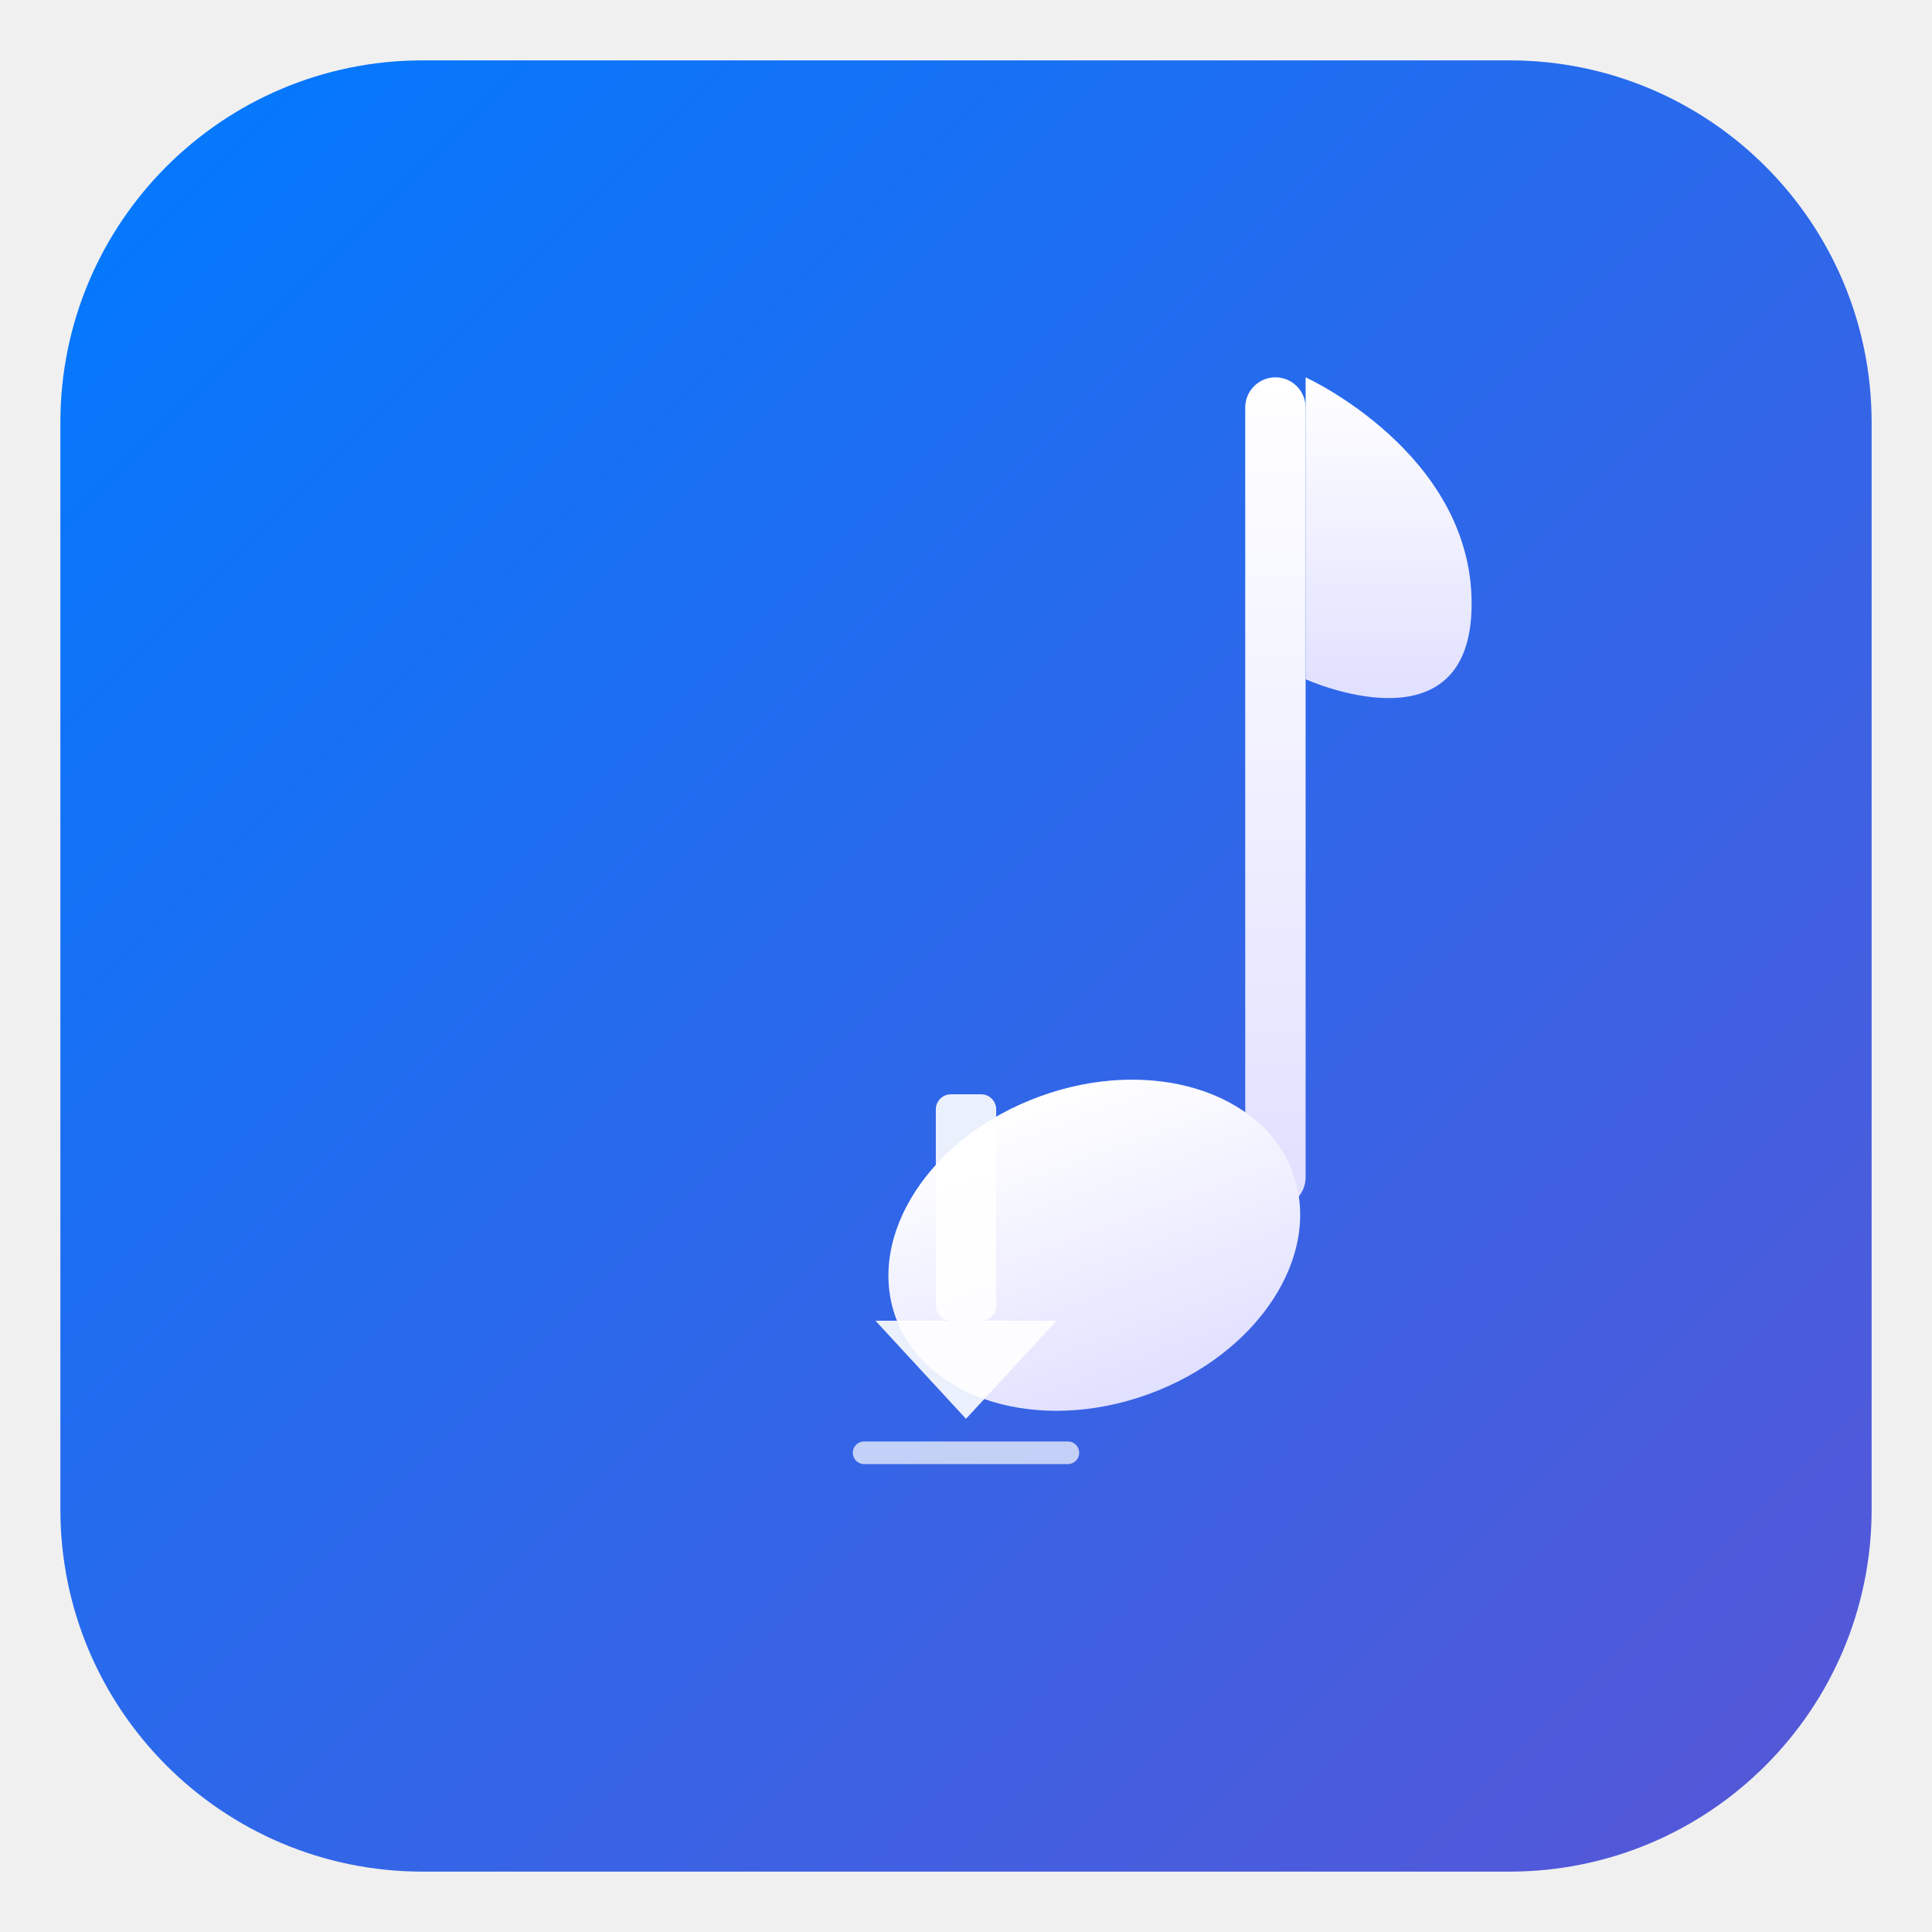
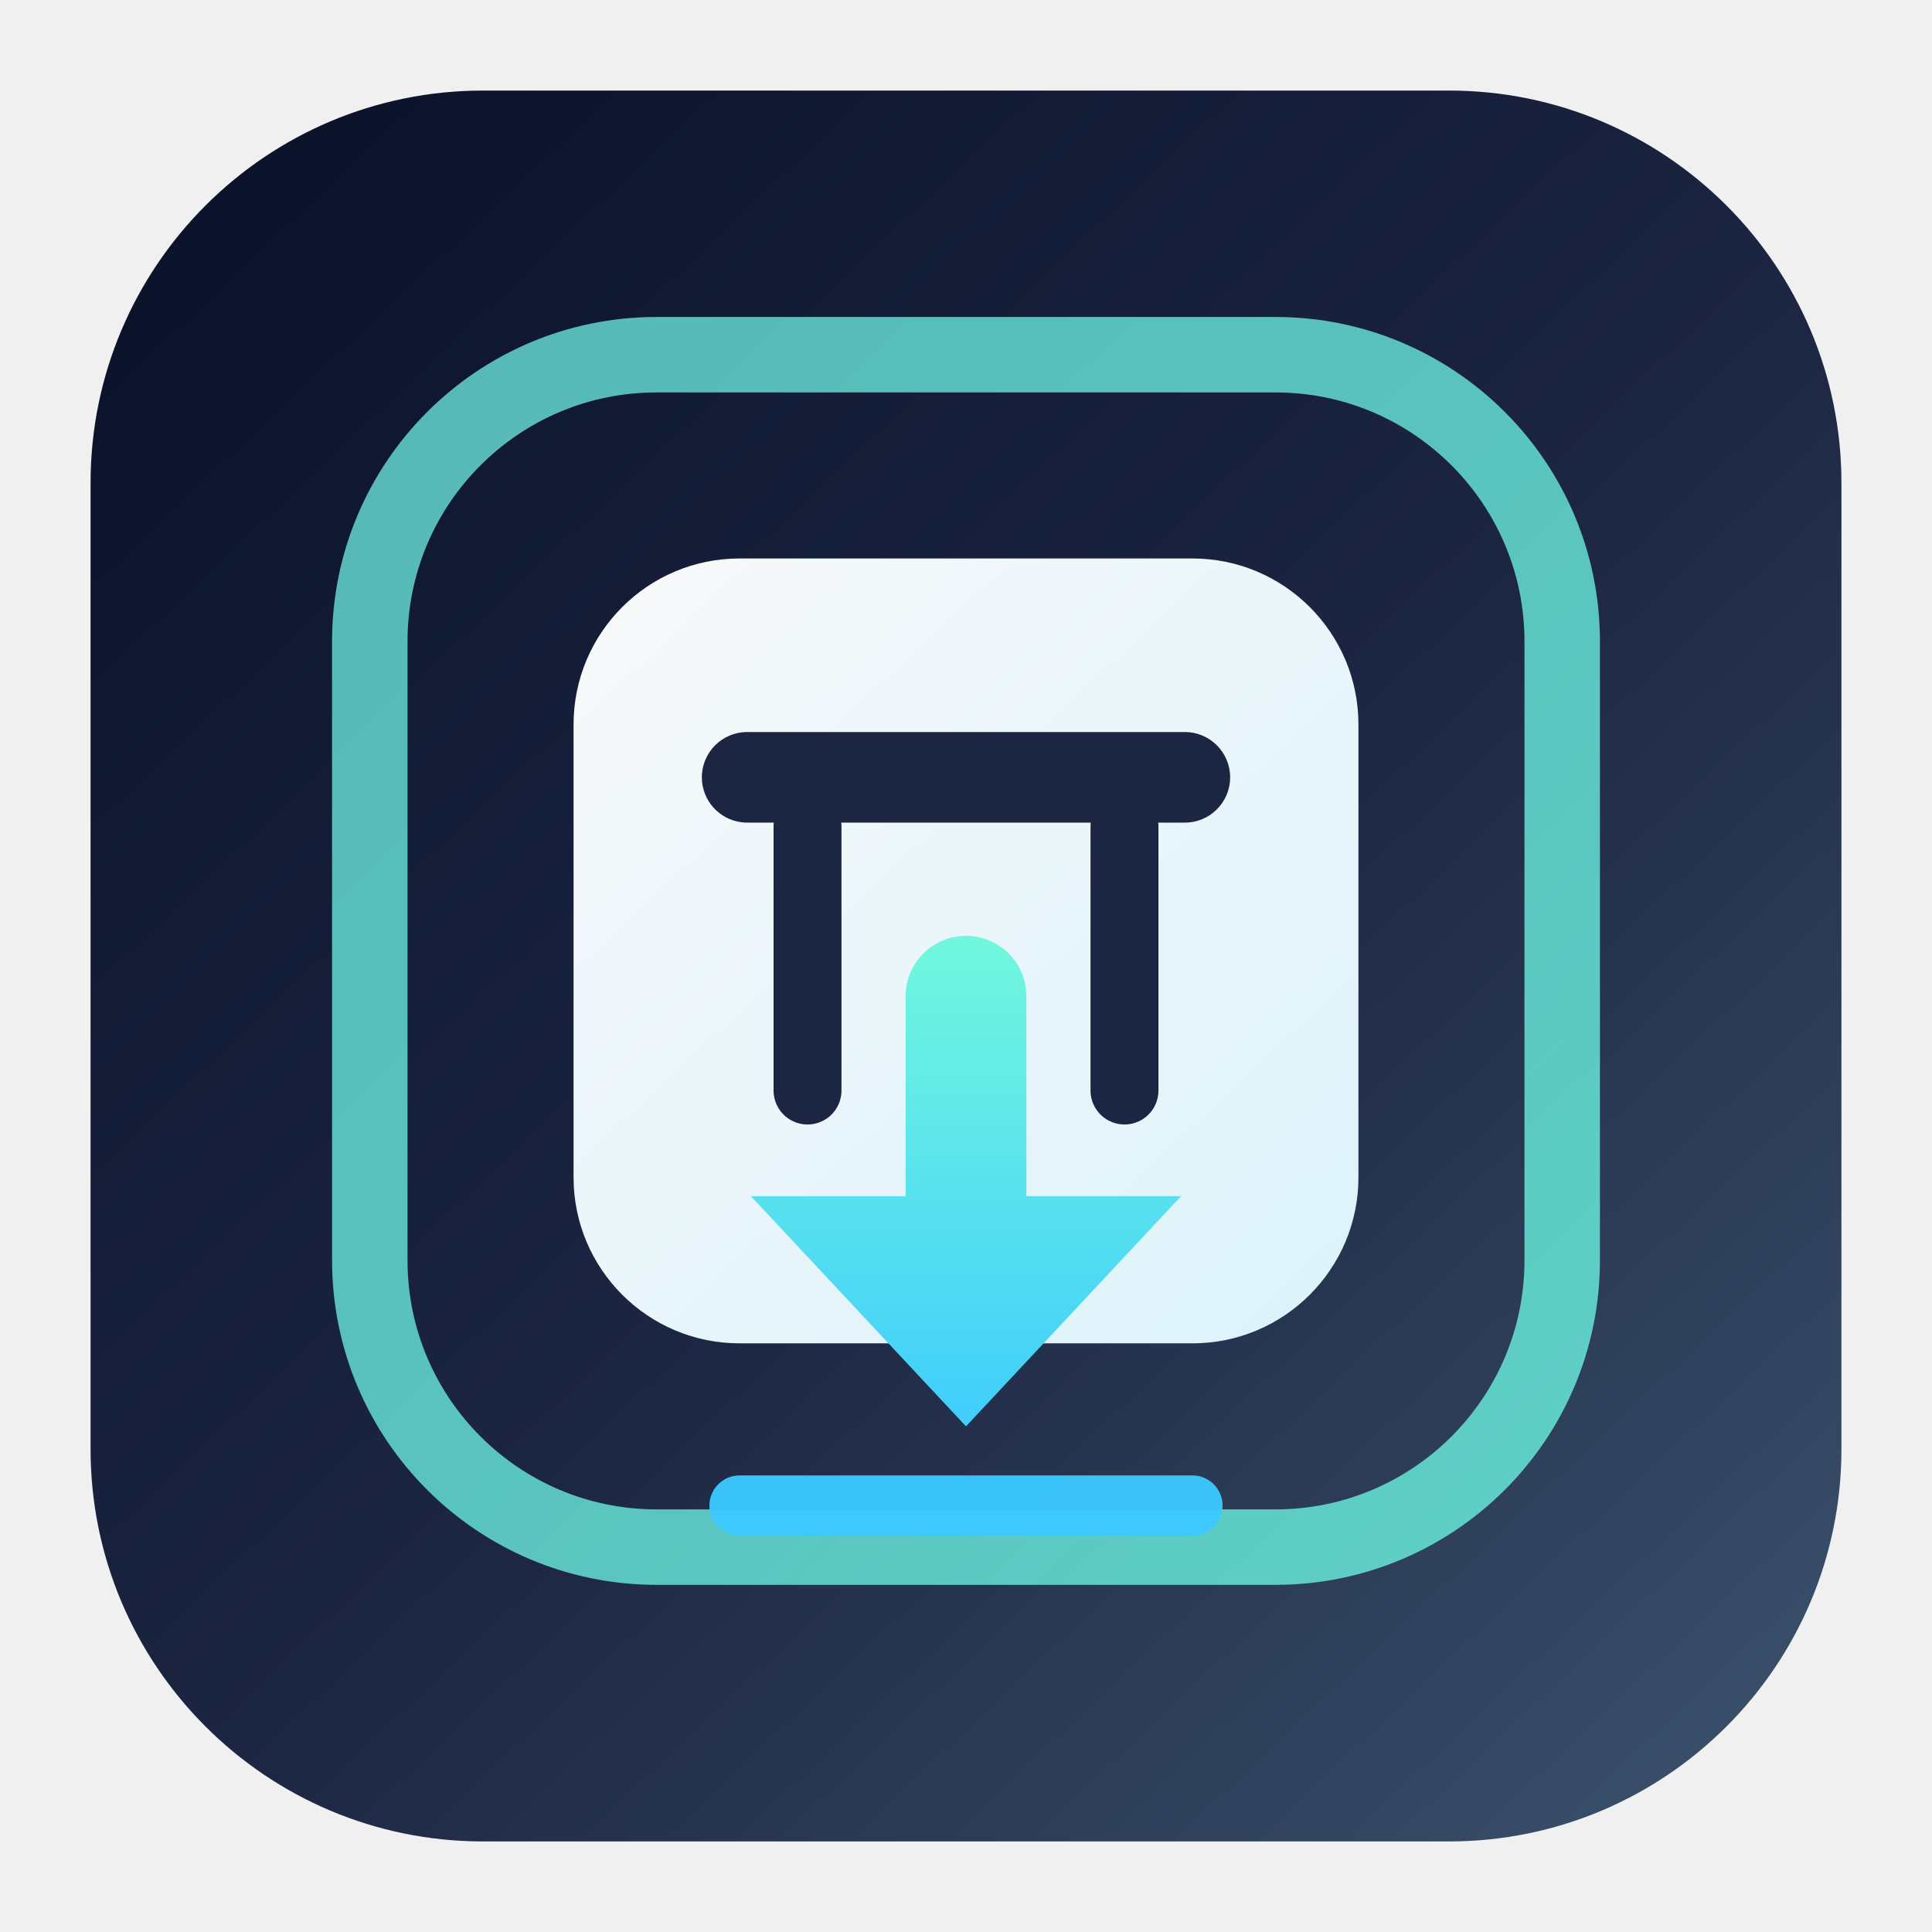
- <svg xmlns="http://www.w3.org/2000/svg" viewBox="0 0 512 512" fill="none">
+ <svg xmlns="http://www.w3.org/2000/svg" viewBox="0 0 512 512" fill="none" role="img" aria-label="MeedyaDL icon">
  <defs>
-     <linearGradient id="bg" x1="0" y1="0" x2="1" y2="1">
-       <stop offset="0%" stop-color="#007AFF" />
-       <stop offset="100%" stop-color="#5856D6" />
+     <linearGradient id="bg" x1="56" y1="44" x2="464" y2="476" gradientUnits="userSpaceOnUse">
+       <stop offset="0" stop-color="#0B132B" />
+       <stop offset="0.52" stop-color="#1C2541" />
+       <stop offset="1" stop-color="#3A506B" />
    </linearGradient>
-     <linearGradient id="note" x1="0" y1="0" x2="0" y2="1">
-       <stop offset="0%" stop-color="#FFFFFF" />
-       <stop offset="100%" stop-color="#E0E0FF" />
+     <linearGradient id="edge" x1="96" y1="86" x2="426" y2="410" gradientUnits="userSpaceOnUse">
+       <stop offset="0" stop-color="#5BC0BE" stop-opacity="0.95" />
+       <stop offset="1" stop-color="#6FFFE9" stop-opacity="0.75" />
+     </linearGradient>
+     <linearGradient id="core" x1="152" y1="146" x2="360" y2="368" gradientUnits="userSpaceOnUse">
+       <stop offset="0" stop-color="#FFFFFF" />
+       <stop offset="1" stop-color="#DFF8FF" />
+     </linearGradient>
+     <linearGradient id="arrow" x1="256" y1="224" x2="256" y2="392" gradientUnits="userSpaceOnUse">
+       <stop offset="0" stop-color="#7BFFD8" />
+       <stop offset="1" stop-color="#3BC9FF" />
    </linearGradient>
  </defs>
-   <rect x="16" y="16" width="480" height="480" rx="96" fill="url(#bg)" />
-   <g transform="translate(130, 100)" fill="url(#note)">
-     <rect x="200" y="0" width="16" height="220" rx="8" />
-     <path d="M216 0 C216 0 260 20 260 60 C260 100 216 80 216 80 Z" />
-     <ellipse cx="160" cy="230" rx="56" ry="42" transform="rotate(-20, 160, 230)" />
-   </g>
-   <g transform="translate(256, 340)">
-     <rect x="-8" y="-50" width="16" height="60" rx="4" fill="white" opacity="0.9" />
-     <polygon points="-24,10 0,36 24,10" fill="white" opacity="0.9" />
-     <rect x="-30" y="42" width="60" height="6" rx="3" fill="white" opacity="0.7" />
-   </g>
+   <rect x="24" y="24" width="464" height="464" rx="104" fill="url(#bg)" />
+   <rect x="98" y="94" width="316" height="316" rx="76" fill="none" stroke="url(#edge)" stroke-width="20" />
+   <rect x="152" y="148" width="208" height="208" rx="44" fill="url(#core)" opacity="0.97" />
+   <path d="M214 219L214 289" stroke="#1C2541" stroke-width="18" stroke-linecap="round" />
+   <path d="M298 219L298 289" stroke="#1C2541" stroke-width="18" stroke-linecap="round" />
+   <rect x="186" y="194" width="140" height="24" rx="12" fill="#1C2541" />
+   <rect x="240" y="248" width="32" height="90" rx="16" fill="url(#arrow)" />
+   <path d="M199 317L256 378L313 317" fill="url(#arrow)" />
+   <rect x="188" y="391" width="136" height="16" rx="8" fill="url(#arrow)" opacity="0.96" />
</svg>
